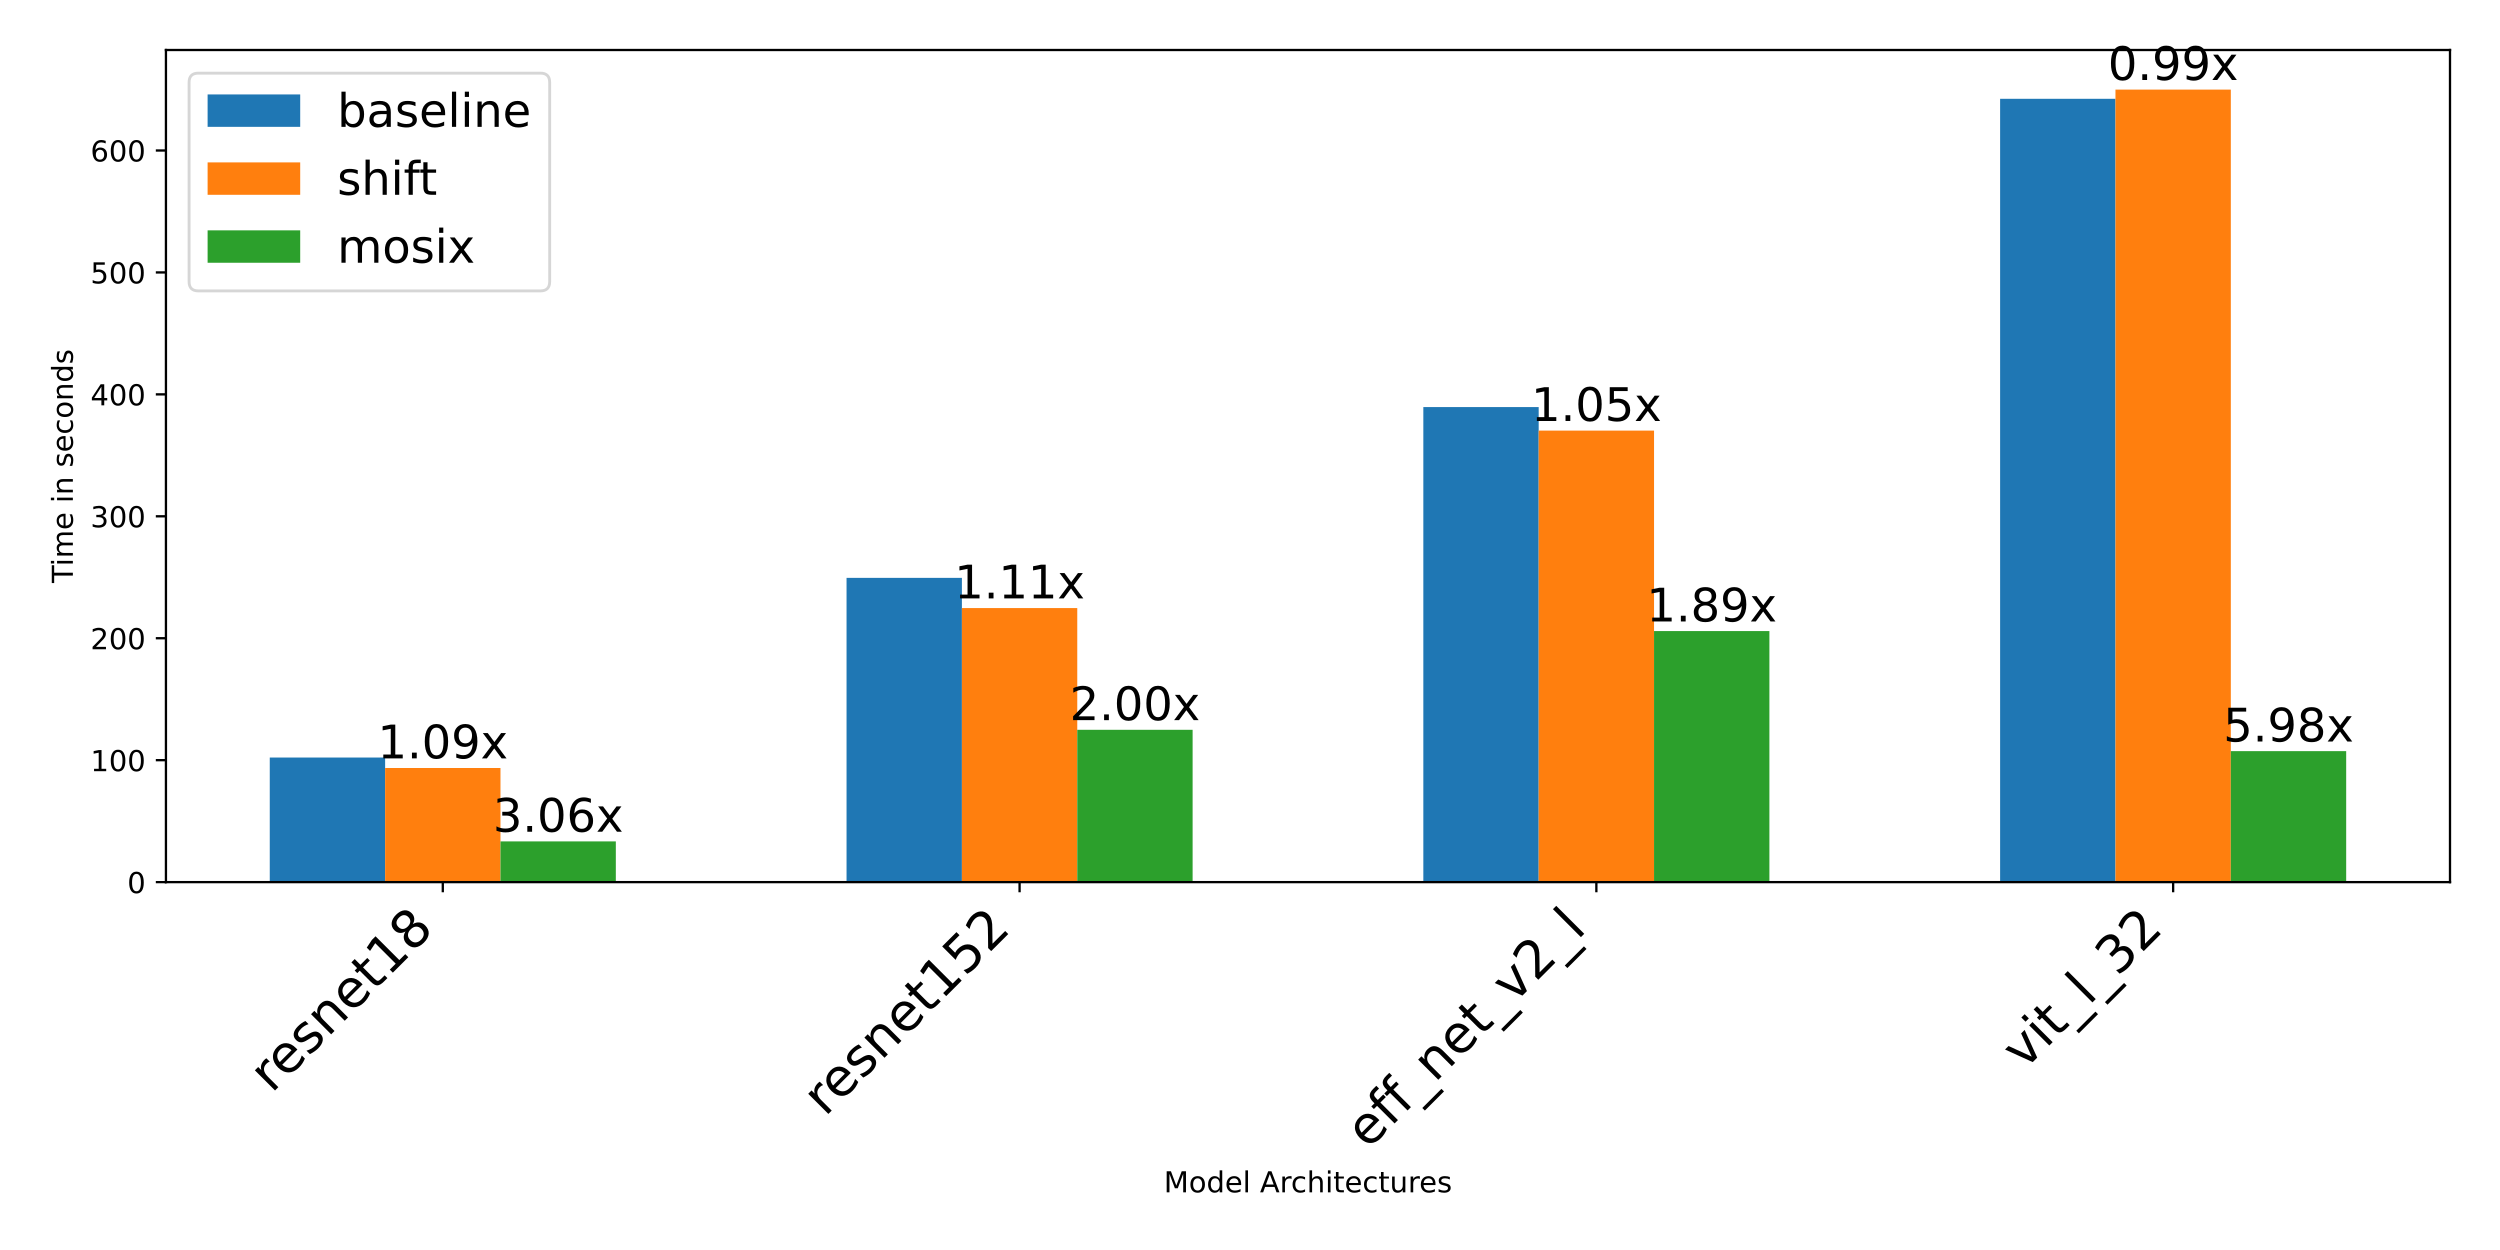
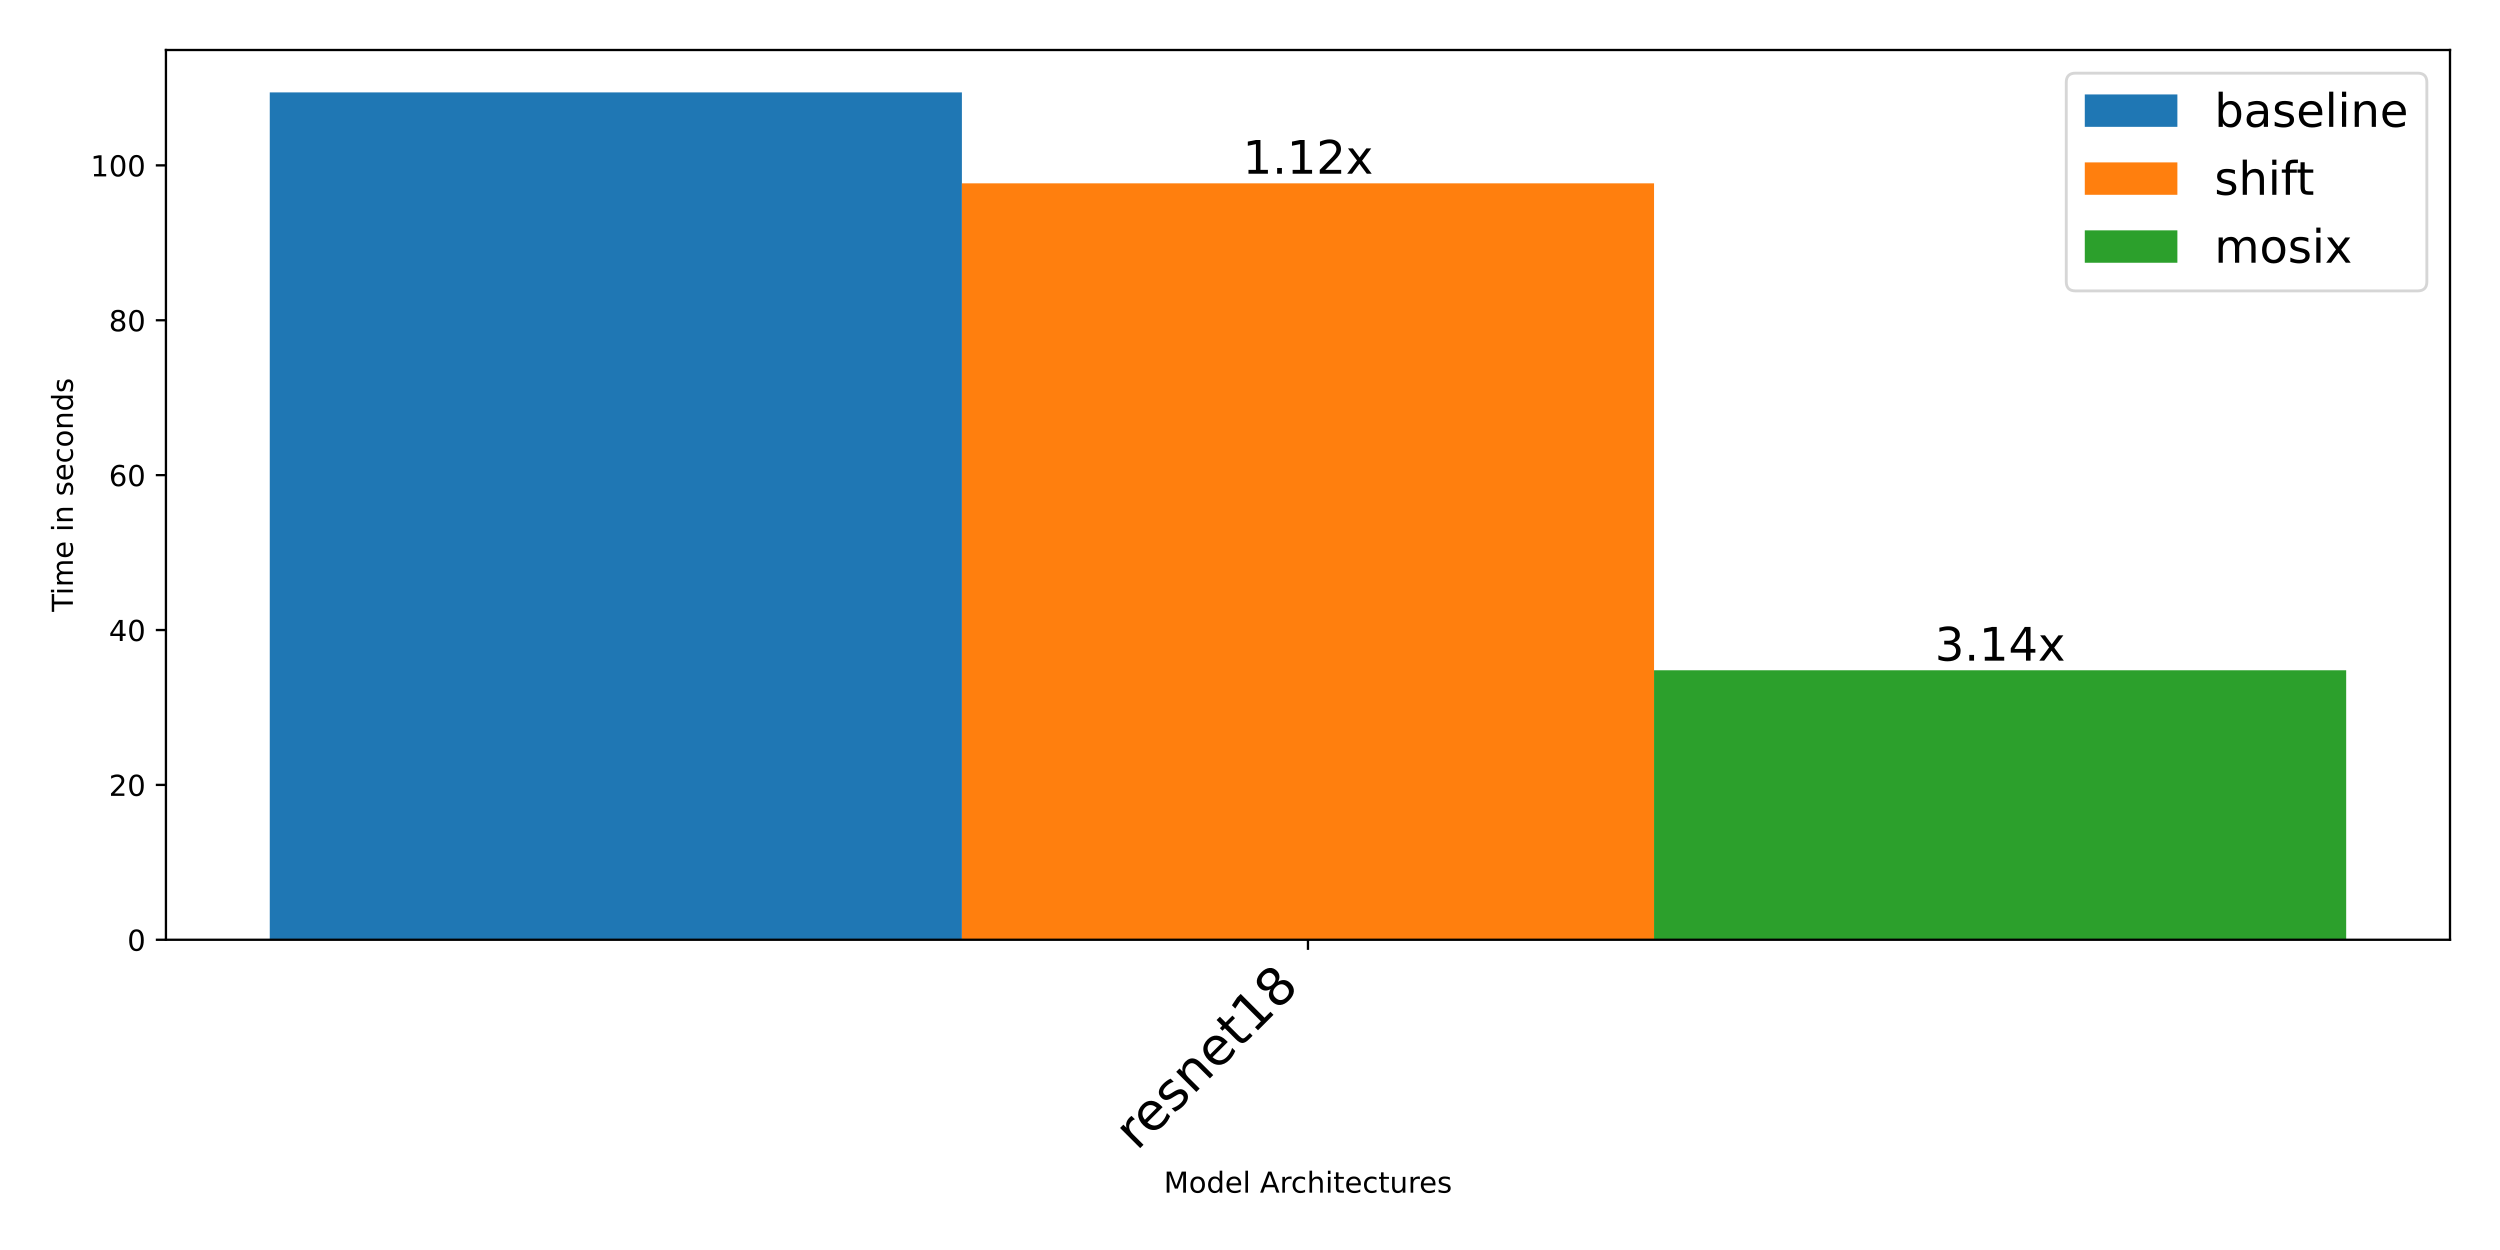
<svg xmlns="http://www.w3.org/2000/svg" xmlns:xlink="http://www.w3.org/1999/xlink" width="864pt" height="432pt" viewBox="0 0 864 432" version="1.1">
  <defs>
    <style type="text/css">*{stroke-linejoin: round; stroke-linecap: butt}</style>
  </defs>
  <g id="figure_1">
    <g id="patch_1">
      <path d="M 0 432  L 864 432  L 864 0  L 0 0  z " style="fill: #ffffff" />
    </g>
    <g id="axes_1">
      <g id="patch_2">
-         <path d="M 57.35 304.863  L 846.72 304.863  L 846.72 17.28  L 57.35 17.28  z " style="fill: #ffffff" />
+         <path d="M 57.35 324.782  L 846.72 324.782  L 846.72 17.28  L 57.35 17.28  z " style="fill: #ffffff" />
      </g>
      <g id="patch_3">
-         <path d="M 93.23 304.863  L 133.098 304.863  L 133.098 261.808  L 93.23 261.808  z " clip-path="url(#pca4a6203dc)" style="fill: #1f77b4" />
+         <path d="M 93.23 324.782  L 332.433 324.782  L 332.433 31.923  L 93.23 31.923  z " clip-path="url(#p73ec5f1328)" style="fill: #1f77b4" />
      </g>
      <g id="patch_4">
-         <path d="M 292.566 304.863  L 332.433 304.863  L 332.433 199.713  L 292.566 199.713  z " clip-path="url(#pca4a6203dc)" style="fill: #1f77b4" />
+         <path d="M 332.433 324.782  L 571.637 324.782  L 571.637 63.37  L 332.433 63.37  z " clip-path="url(#p73ec5f1328)" style="fill: #ff7f0e" />
      </g>
      <g id="patch_5">
-         <path d="M 491.902 304.863  L 531.769 304.863  L 531.769 140.692  L 491.902 140.692  z " clip-path="url(#pca4a6203dc)" style="fill: #1f77b4" />
-       </g>
-       <g id="patch_6">
-         <path d="M 691.238 304.863  L 731.105 304.863  L 731.105 34.156  L 691.238 34.156  z " clip-path="url(#pca4a6203dc)" style="fill: #1f77b4" />
-       </g>
-       <g id="patch_7">
-         <path d="M 133.098 304.863  L 172.965 304.863  L 172.965 265.42  L 133.098 265.42  z " clip-path="url(#pca4a6203dc)" style="fill: #ff7f0e" />
-       </g>
-       <g id="patch_8">
-         <path d="M 332.433 304.863  L 372.301 304.863  L 372.301 210.138  L 332.433 210.138  z " clip-path="url(#pca4a6203dc)" style="fill: #ff7f0e" />
-       </g>
-       <g id="patch_9">
-         <path d="M 531.769 304.863  L 571.637 304.863  L 571.637 148.814  L 531.769 148.814  z " clip-path="url(#pca4a6203dc)" style="fill: #ff7f0e" />
-       </g>
-       <g id="patch_10">
-         <path d="M 731.105 304.863  L 770.972 304.863  L 770.972 30.974  L 731.105 30.974  z " clip-path="url(#pca4a6203dc)" style="fill: #ff7f0e" />
-       </g>
-       <g id="patch_11">
-         <path d="M 172.965 304.863  L 212.832 304.863  L 212.832 290.78  L 172.965 290.78  z " clip-path="url(#pca4a6203dc)" style="fill: #2ca02c" />
-       </g>
-       <g id="patch_12">
-         <path d="M 372.301 304.863  L 412.168 304.863  L 412.168 252.215  L 372.301 252.215  z " clip-path="url(#pca4a6203dc)" style="fill: #2ca02c" />
-       </g>
-       <g id="patch_13">
-         <path d="M 571.637 304.863  L 611.504 304.863  L 611.504 218.106  L 571.637 218.106  z " clip-path="url(#pca4a6203dc)" style="fill: #2ca02c" />
-       </g>
-       <g id="patch_14">
-         <path d="M 770.972 304.863  L 810.84 304.863  L 810.84 259.593  L 770.972 259.593  z " clip-path="url(#pca4a6203dc)" style="fill: #2ca02c" />
+         <path d="M 571.637 324.782  L 810.84 324.782  L 810.84 231.65  L 571.637 231.65  z " clip-path="url(#p73ec5f1328)" style="fill: #2ca02c" />
      </g>
      <g id="matplotlib.axis_1">
        <g id="xtick_1">
          <g id="line2d_1">
            <defs>
-               <path id="ma5a28cb47e" d="M 0 0  L 0 3.5  " style="stroke: #000000; stroke-width: 0.8" />
-             </defs>
-             <g>
-               <use xlink:href="#ma5a28cb47e" x="153.031" y="304.863" style="stroke: #000000; stroke-width: 0.8" />
+               <path id="m41746064bd" d="M 0 0  L 0 3.5  " style="stroke: #000000; stroke-width: 0.8" />
+             </defs>
+             <g>
+               <use xlink:href="#m41746064bd" x="452.035" y="324.782" style="stroke: #000000; stroke-width: 0.8" />
            </g>
          </g>
          <g id="text_1">
-             <g transform="translate(93.89212 378.0261) rotate(-45) scale(0.18 -0.18)">
+             <g transform="translate(392.8959 397.9453) rotate(-45) scale(0.18 -0.18)">
              <defs>
                <path id="DejaVuSans-72" d="M 2631 2963  Q 2534 3019 2420 3045  Q 2306 3072 2169 3072  Q 1681 3072 1420 2755  Q 1159 2438 1159 1844  L 1159 0  L 581 0  L 581 3500  L 1159 3500  L 1159 2956  Q 1341 3275 1631 3429  Q 1922 3584 2338 3584  Q 2397 3584 2469 3576  Q 2541 3569 2628 3553  L 2631 2963  z " transform="scale(0.015625)" />
                <path id="DejaVuSans-65" d="M 3597 1894  L 3597 1613  L 953 1613  Q 991 1019 1311 708  Q 1631 397 2203 397  Q 2534 397 2845 478  Q 3156 559 3463 722  L 3463 178  Q 3153 47 2828 -22  Q 2503 -91 2169 -91  Q 1331 -91 842 396  Q 353 884 353 1716  Q 353 2575 817 3079  Q 1281 3584 2069 3584  Q 2775 3584 3186 3129  Q 3597 2675 3597 1894  z M 3022 2063  Q 3016 2534 2758 2815  Q 2500 3097 2075 3097  Q 1594 3097 1305 2825  Q 1016 2553 972 2059  L 3022 2063  z " transform="scale(0.015625)" />
                <path id="DejaVuSans-73" d="M 2834 3397  L 2834 2853  Q 2591 2978 2328 3040  Q 2066 3103 1784 3103  Q 1356 3103 1142 2972  Q 928 2841 928 2578  Q 928 2378 1081 2264  Q 1234 2150 1697 2047  L 1894 2003  Q 2506 1872 2764 1633  Q 3022 1394 3022 966  Q 3022 478 2636 193  Q 2250 -91 1575 -91  Q 1294 -91 989 -36  Q 684 19 347 128  L 347 722  Q 666 556 975 473  Q 1284 391 1588 391  Q 1994 391 2212 530  Q 2431 669 2431 922  Q 2431 1156 2273 1281  Q 2116 1406 1581 1522  L 1381 1569  Q 847 1681 609 1914  Q 372 2147 372 2553  Q 372 3047 722 3315  Q 1072 3584 1716 3584  Q 2034 3584 2315 3537  Q 2597 3491 2834 3397  z " transform="scale(0.015625)" />
                <path id="DejaVuSans-6e" d="M 3513 2113  L 3513 0  L 2938 0  L 2938 2094  Q 2938 2591 2744 2837  Q 2550 3084 2163 3084  Q 1697 3084 1428 2787  Q 1159 2491 1159 1978  L 1159 0  L 581 0  L 581 3500  L 1159 3500  L 1159 2956  Q 1366 3272 1645 3428  Q 1925 3584 2291 3584  Q 2894 3584 3203 3211  Q 3513 2838 3513 2113  z " transform="scale(0.015625)" />
                <path id="DejaVuSans-74" d="M 1172 4494  L 1172 3500  L 2356 3500  L 2356 3053  L 1172 3053  L 1172 1153  Q 1172 725 1289 603  Q 1406 481 1766 481  L 2356 481  L 2356 0  L 1766 0  Q 1100 0 847 248  Q 594 497 594 1153  L 594 3053  L 172 3053  L 172 3500  L 594 3500  L 594 4494  L 1172 4494  z " transform="scale(0.015625)" />
                <path id="DejaVuSans-31" d="M 794 531  L 1825 531  L 1825 4091  L 703 3866  L 703 4441  L 1819 4666  L 2450 4666  L 2450 531  L 3481 531  L 3481 0  L 794 0  L 794 531  z " transform="scale(0.015625)" />
                <path id="DejaVuSans-38" d="M 2034 2216  Q 1584 2216 1326 1975  Q 1069 1734 1069 1313  Q 1069 891 1326 650  Q 1584 409 2034 409  Q 2484 409 2743 651  Q 3003 894 3003 1313  Q 3003 1734 2745 1975  Q 2488 2216 2034 2216  z M 1403 2484  Q 997 2584 770 2862  Q 544 3141 544 3541  Q 544 4100 942 4425  Q 1341 4750 2034 4750  Q 2731 4750 3128 4425  Q 3525 4100 3525 3541  Q 3525 3141 3298 2862  Q 3072 2584 2669 2484  Q 3125 2378 3379 2068  Q 3634 1759 3634 1313  Q 3634 634 3220 271  Q 2806 -91 2034 -91  Q 1263 -91 848 271  Q 434 634 434 1313  Q 434 1759 690 2068  Q 947 2378 1403 2484  z M 1172 3481  Q 1172 3119 1398 2916  Q 1625 2713 2034 2713  Q 2441 2713 2670 2916  Q 2900 3119 2900 3481  Q 2900 3844 2670 4047  Q 2441 4250 2034 4250  Q 1625 4250 1398 4047  Q 1172 3844 1172 3481  z " transform="scale(0.015625)" />
              </defs>
              <use xlink:href="#DejaVuSans-72" />
              <use xlink:href="#DejaVuSans-65" x="38.863" />
              <use xlink:href="#DejaVuSans-73" x="100.387" />
              <use xlink:href="#DejaVuSans-6e" x="152.486" />
              <use xlink:href="#DejaVuSans-65" x="215.865" />
              <use xlink:href="#DejaVuSans-74" x="277.389" />
              <use xlink:href="#DejaVuSans-31" x="316.598" />
              <use xlink:href="#DejaVuSans-38" x="380.221" />
            </g>
          </g>
        </g>
-         <g id="xtick_2">
-           <g id="line2d_2">
-             <g>
-               <use xlink:href="#ma5a28cb47e" x="352.367" y="304.863" style="stroke: #000000; stroke-width: 0.8" />
-             </g>
-           </g>
-           <g id="text_2">
-             <g transform="translate(285.1298 386.1242) rotate(-45) scale(0.18 -0.18)">
-               <defs>
-                 <path id="DejaVuSans-35" d="M 691 4666  L 3169 4666  L 3169 4134  L 1269 4134  L 1269 2991  Q 1406 3038 1543 3061  Q 1681 3084 1819 3084  Q 2600 3084 3056 2656  Q 3513 2228 3513 1497  Q 3513 744 3044 326  Q 2575 -91 1722 -91  Q 1428 -91 1123 -41  Q 819 9 494 109  L 494 744  Q 775 591 1075 516  Q 1375 441 1709 441  Q 2250 441 2565 725  Q 2881 1009 2881 1497  Q 2881 1984 2565 2268  Q 2250 2553 1709 2553  Q 1456 2553 1204 2497  Q 953 2441 691 2322  L 691 4666  z " transform="scale(0.015625)" />
-                 <path id="DejaVuSans-32" d="M 1228 531  L 3431 531  L 3431 0  L 469 0  L 469 531  Q 828 903 1448 1529  Q 2069 2156 2228 2338  Q 2531 2678 2651 2914  Q 2772 3150 2772 3378  Q 2772 3750 2511 3984  Q 2250 4219 1831 4219  Q 1534 4219 1204 4116  Q 875 4013 500 3803  L 500 4441  Q 881 4594 1212 4672  Q 1544 4750 1819 4750  Q 2544 4750 2975 4387  Q 3406 4025 3406 3419  Q 3406 3131 3298 2873  Q 3191 2616 2906 2266  Q 2828 2175 2409 1742  Q 1991 1309 1228 531  z " transform="scale(0.015625)" />
-               </defs>
-               <use xlink:href="#DejaVuSans-72" />
-               <use xlink:href="#DejaVuSans-65" x="38.863" />
-               <use xlink:href="#DejaVuSans-73" x="100.387" />
-               <use xlink:href="#DejaVuSans-6e" x="152.486" />
-               <use xlink:href="#DejaVuSans-65" x="215.865" />
-               <use xlink:href="#DejaVuSans-74" x="277.389" />
-               <use xlink:href="#DejaVuSans-31" x="316.598" />
-               <use xlink:href="#DejaVuSans-35" x="380.221" />
-               <use xlink:href="#DejaVuSans-32" x="443.844" />
-             </g>
-           </g>
-         </g>
-         <g id="xtick_3">
-           <g id="line2d_3">
-             <g>
-               <use xlink:href="#ma5a28cb47e" x="551.703" y="304.863" style="stroke: #000000; stroke-width: 0.8" />
-             </g>
-           </g>
-           <g id="text_3">
-             <g transform="translate(472.762 397.4739) rotate(-45) scale(0.18 -0.18)">
-               <defs>
-                 <path id="DejaVuSans-66" d="M 2375 4863  L 2375 4384  L 1825 4384  Q 1516 4384 1395 4259  Q 1275 4134 1275 3809  L 1275 3500  L 2222 3500  L 2222 3053  L 1275 3053  L 1275 0  L 697 0  L 697 3053  L 147 3053  L 147 3500  L 697 3500  L 697 3744  Q 697 4328 969 4595  Q 1241 4863 1831 4863  L 2375 4863  z " transform="scale(0.015625)" />
-                 <path id="DejaVuSans-5f" d="M 3263 -1063  L 3263 -1509  L -63 -1509  L -63 -1063  L 3263 -1063  z " transform="scale(0.015625)" />
-                 <path id="DejaVuSans-76" d="M 191 3500  L 800 3500  L 1894 563  L 2988 3500  L 3597 3500  L 2284 0  L 1503 0  L 191 3500  z " transform="scale(0.015625)" />
-                 <path id="DejaVuSans-6c" d="M 603 4863  L 1178 4863  L 1178 0  L 603 0  L 603 4863  z " transform="scale(0.015625)" />
-               </defs>
-               <use xlink:href="#DejaVuSans-65" />
-               <use xlink:href="#DejaVuSans-66" x="61.523" />
-               <use xlink:href="#DejaVuSans-66" x="96.729" />
-               <use xlink:href="#DejaVuSans-5f" x="131.934" />
-               <use xlink:href="#DejaVuSans-6e" x="181.934" />
-               <use xlink:href="#DejaVuSans-65" x="245.312" />
-               <use xlink:href="#DejaVuSans-74" x="306.836" />
-               <use xlink:href="#DejaVuSans-5f" x="346.045" />
-               <use xlink:href="#DejaVuSans-76" x="396.045" />
-               <use xlink:href="#DejaVuSans-32" x="455.225" />
-               <use xlink:href="#DejaVuSans-5f" x="518.848" />
-               <use xlink:href="#DejaVuSans-6c" x="568.848" />
-             </g>
-           </g>
-         </g>
-         <g id="xtick_4">
-           <g id="line2d_4">
-             <g>
-               <use xlink:href="#ma5a28cb47e" x="751.039" y="304.863" style="stroke: #000000; stroke-width: 0.8" />
-             </g>
-           </g>
-           <g id="text_4">
-             <g transform="translate(699.5185 370.0532) rotate(-45) scale(0.18 -0.18)">
-               <defs>
-                 <path id="DejaVuSans-69" d="M 603 3500  L 1178 3500  L 1178 0  L 603 0  L 603 3500  z M 603 4863  L 1178 4863  L 1178 4134  L 603 4134  L 603 4863  z " transform="scale(0.015625)" />
-                 <path id="DejaVuSans-33" d="M 2597 2516  Q 3050 2419 3304 2112  Q 3559 1806 3559 1356  Q 3559 666 3084 287  Q 2609 -91 1734 -91  Q 1441 -91 1130 -33  Q 819 25 488 141  L 488 750  Q 750 597 1062 519  Q 1375 441 1716 441  Q 2309 441 2620 675  Q 2931 909 2931 1356  Q 2931 1769 2642 2001  Q 2353 2234 1838 2234  L 1294 2234  L 1294 2753  L 1863 2753  Q 2328 2753 2575 2939  Q 2822 3125 2822 3475  Q 2822 3834 2567 4026  Q 2313 4219 1838 4219  Q 1578 4219 1281 4162  Q 984 4106 628 3988  L 628 4550  Q 988 4650 1302 4700  Q 1616 4750 1894 4750  Q 2613 4750 3031 4423  Q 3450 4097 3450 3541  Q 3450 3153 3228 2886  Q 3006 2619 2597 2516  z " transform="scale(0.015625)" />
-               </defs>
-               <use xlink:href="#DejaVuSans-76" />
-               <use xlink:href="#DejaVuSans-69" x="59.18" />
-               <use xlink:href="#DejaVuSans-74" x="86.963" />
-               <use xlink:href="#DejaVuSans-5f" x="126.172" />
-               <use xlink:href="#DejaVuSans-6c" x="176.172" />
-               <use xlink:href="#DejaVuSans-5f" x="203.955" />
-               <use xlink:href="#DejaVuSans-33" x="253.955" />
-               <use xlink:href="#DejaVuSans-32" x="317.578" />
-             </g>
-           </g>
-         </g>
-         <g id="text_5">
-           <g transform="translate(402.2233 412.0734) scale(0.1 -0.1)">
+         <g id="text_2">
+           <g transform="translate(402.2233 412.1907) scale(0.1 -0.1)">
            <defs>
              <path id="DejaVuSans-4d" d="M 628 4666  L 1569 4666  L 2759 1491  L 3956 4666  L 4897 4666  L 4897 0  L 4281 0  L 4281 4097  L 3078 897  L 2444 897  L 1241 4097  L 1241 0  L 628 0  L 628 4666  z " transform="scale(0.015625)" />
              <path id="DejaVuSans-6f" d="M 1959 3097  Q 1497 3097 1228 2736  Q 959 2375 959 1747  Q 959 1119 1226 758  Q 1494 397 1959 397  Q 2419 397 2687 759  Q 2956 1122 2956 1747  Q 2956 2369 2687 2733  Q 2419 3097 1959 3097  z M 1959 3584  Q 2709 3584 3137 3096  Q 3566 2609 3566 1747  Q 3566 888 3137 398  Q 2709 -91 1959 -91  Q 1206 -91 779 398  Q 353 888 353 1747  Q 353 2609 779 3096  Q 1206 3584 1959 3584  z " transform="scale(0.015625)" />
              <path id="DejaVuSans-64" d="M 2906 2969  L 2906 4863  L 3481 4863  L 3481 0  L 2906 0  L 2906 525  Q 2725 213 2448 61  Q 2172 -91 1784 -91  Q 1150 -91 751 415  Q 353 922 353 1747  Q 353 2572 751 3078  Q 1150 3584 1784 3584  Q 2172 3584 2448 3432  Q 2725 3281 2906 2969  z M 947 1747  Q 947 1113 1208 752  Q 1469 391 1925 391  Q 2381 391 2643 752  Q 2906 1113 2906 1747  Q 2906 2381 2643 2742  Q 2381 3103 1925 3103  Q 1469 3103 1208 2742  Q 947 2381 947 1747  z " transform="scale(0.015625)" />
+               <path id="DejaVuSans-6c" d="M 603 4863  L 1178 4863  L 1178 0  L 603 0  L 603 4863  z " transform="scale(0.015625)" />
              <path id="DejaVuSans-20" transform="scale(0.015625)" />
              <path id="DejaVuSans-41" d="M 2188 4044  L 1331 1722  L 3047 1722  L 2188 4044  z M 1831 4666  L 2547 4666  L 4325 0  L 3669 0  L 3244 1197  L 1141 1197  L 716 0  L 50 0  L 1831 4666  z " transform="scale(0.015625)" />
              <path id="DejaVuSans-63" d="M 3122 3366  L 3122 2828  Q 2878 2963 2633 3030  Q 2388 3097 2138 3097  Q 1578 3097 1268 2742  Q 959 2388 959 1747  Q 959 1106 1268 751  Q 1578 397 2138 397  Q 2388 397 2633 464  Q 2878 531 3122 666  L 3122 134  Q 2881 22 2623 -34  Q 2366 -91 2075 -91  Q 1284 -91 818 406  Q 353 903 353 1747  Q 353 2603 823 3093  Q 1294 3584 2113 3584  Q 2378 3584 2631 3529  Q 2884 3475 3122 3366  z " transform="scale(0.015625)" />
              <path id="DejaVuSans-68" d="M 3513 2113  L 3513 0  L 2938 0  L 2938 2094  Q 2938 2591 2744 2837  Q 2550 3084 2163 3084  Q 1697 3084 1428 2787  Q 1159 2491 1159 1978  L 1159 0  L 581 0  L 581 4863  L 1159 4863  L 1159 2956  Q 1366 3272 1645 3428  Q 1925 3584 2291 3584  Q 2894 3584 3203 3211  Q 3513 2838 3513 2113  z " transform="scale(0.015625)" />
+               <path id="DejaVuSans-69" d="M 603 3500  L 1178 3500  L 1178 0  L 603 0  L 603 3500  z M 603 4863  L 1178 4863  L 1178 4134  L 603 4134  L 603 4863  z " transform="scale(0.015625)" />
              <path id="DejaVuSans-75" d="M 544 1381  L 544 3500  L 1119 3500  L 1119 1403  Q 1119 906 1312 657  Q 1506 409 1894 409  Q 2359 409 2629 706  Q 2900 1003 2900 1516  L 2900 3500  L 3475 3500  L 3475 0  L 2900 0  L 2900 538  Q 2691 219 2414 64  Q 2138 -91 1772 -91  Q 1169 -91 856 284  Q 544 659 544 1381  z M 1991 3584  L 1991 3584  z " transform="scale(0.015625)" />
            </defs>
            <use xlink:href="#DejaVuSans-4d" />
            <use xlink:href="#DejaVuSans-6f" x="86.279" />
            <use xlink:href="#DejaVuSans-64" x="147.461" />
            <use xlink:href="#DejaVuSans-65" x="210.938" />
            <use xlink:href="#DejaVuSans-6c" x="272.461" />
            <use xlink:href="#DejaVuSans-20" x="300.244" />
            <use xlink:href="#DejaVuSans-41" x="332.031" />
            <use xlink:href="#DejaVuSans-72" x="400.439" />
            <use xlink:href="#DejaVuSans-63" x="439.303" />
            <use xlink:href="#DejaVuSans-68" x="494.283" />
            <use xlink:href="#DejaVuSans-69" x="557.662" />
            <use xlink:href="#DejaVuSans-74" x="585.445" />
            <use xlink:href="#DejaVuSans-65" x="624.654" />
            <use xlink:href="#DejaVuSans-63" x="686.178" />
            <use xlink:href="#DejaVuSans-74" x="741.158" />
            <use xlink:href="#DejaVuSans-75" x="780.367" />
            <use xlink:href="#DejaVuSans-72" x="843.746" />
            <use xlink:href="#DejaVuSans-65" x="882.609" />
            <use xlink:href="#DejaVuSans-73" x="944.133" />
          </g>
        </g>
      </g>
      <g id="matplotlib.axis_2">
        <g id="ytick_1">
+           <g id="line2d_2">
+             <defs>
+               <path id="m0546c12ee8" d="M 0 0  L -3.5 0  " style="stroke: #000000; stroke-width: 0.8" />
+             </defs>
+             <g>
+               <use xlink:href="#m0546c12ee8" x="57.35" y="324.782" style="stroke: #000000; stroke-width: 0.8" />
+             </g>
+           </g>
+           <g id="text_3">
+             <g transform="translate(43.9875 328.5812) scale(0.1 -0.1)">
+               <defs>
+                 <path id="DejaVuSans-30" d="M 2034 4250  Q 1547 4250 1301 3770  Q 1056 3291 1056 2328  Q 1056 1369 1301 889  Q 1547 409 2034 409  Q 2525 409 2770 889  Q 3016 1369 3016 2328  Q 3016 3291 2770 3770  Q 2525 4250 2034 4250  z M 2034 4750  Q 2819 4750 3233 4129  Q 3647 3509 3647 2328  Q 3647 1150 3233 529  Q 2819 -91 2034 -91  Q 1250 -91 836 529  Q 422 1150 422 2328  Q 422 3509 836 4129  Q 1250 4750 2034 4750  z " transform="scale(0.015625)" />
+               </defs>
+               <use xlink:href="#DejaVuSans-30" />
+             </g>
+           </g>
+         </g>
+         <g id="ytick_2">
+           <g id="line2d_3">
+             <g>
+               <use xlink:href="#m0546c12ee8" x="57.35" y="271.257" style="stroke: #000000; stroke-width: 0.8" />
+             </g>
+           </g>
+           <g id="text_4">
+             <g transform="translate(37.625 275.0562) scale(0.1 -0.1)">
+               <defs>
+                 <path id="DejaVuSans-32" d="M 1228 531  L 3431 531  L 3431 0  L 469 0  L 469 531  Q 828 903 1448 1529  Q 2069 2156 2228 2338  Q 2531 2678 2651 2914  Q 2772 3150 2772 3378  Q 2772 3750 2511 3984  Q 2250 4219 1831 4219  Q 1534 4219 1204 4116  Q 875 4013 500 3803  L 500 4441  Q 881 4594 1212 4672  Q 1544 4750 1819 4750  Q 2544 4750 2975 4387  Q 3406 4025 3406 3419  Q 3406 3131 3298 2873  Q 3191 2616 2906 2266  Q 2828 2175 2409 1742  Q 1991 1309 1228 531  z " transform="scale(0.015625)" />
+               </defs>
+               <use xlink:href="#DejaVuSans-32" />
+               <use xlink:href="#DejaVuSans-30" x="63.623" />
+             </g>
+           </g>
+         </g>
+         <g id="ytick_3">
+           <g id="line2d_4">
+             <g>
+               <use xlink:href="#m0546c12ee8" x="57.35" y="217.732" style="stroke: #000000; stroke-width: 0.8" />
+             </g>
+           </g>
+           <g id="text_5">
+             <g transform="translate(37.625 221.5312) scale(0.1 -0.1)">
+               <defs>
+                 <path id="DejaVuSans-34" d="M 2419 4116  L 825 1625  L 2419 1625  L 2419 4116  z M 2253 4666  L 3047 4666  L 3047 1625  L 3713 1625  L 3713 1100  L 3047 1100  L 3047 0  L 2419 0  L 2419 1100  L 313 1100  L 313 1709  L 2253 4666  z " transform="scale(0.015625)" />
+               </defs>
+               <use xlink:href="#DejaVuSans-34" />
+               <use xlink:href="#DejaVuSans-30" x="63.623" />
+             </g>
+           </g>
+         </g>
+         <g id="ytick_4">
          <g id="line2d_5">
-             <defs>
-               <path id="mbbe4f7f788" d="M 0 0  L -3.5 0  " style="stroke: #000000; stroke-width: 0.8" />
-             </defs>
-             <g>
-               <use xlink:href="#mbbe4f7f788" x="57.35" y="304.863" style="stroke: #000000; stroke-width: 0.8" />
+             <g>
+               <use xlink:href="#m0546c12ee8" x="57.35" y="164.207" style="stroke: #000000; stroke-width: 0.8" />
            </g>
          </g>
          <g id="text_6">
-             <g transform="translate(43.9875 308.662) scale(0.1 -0.1)">
-               <defs>
-                 <path id="DejaVuSans-30" d="M 2034 4250  Q 1547 4250 1301 3770  Q 1056 3291 1056 2328  Q 1056 1369 1301 889  Q 1547 409 2034 409  Q 2525 409 2770 889  Q 3016 1369 3016 2328  Q 3016 3291 2770 3770  Q 2525 4250 2034 4250  z M 2034 4750  Q 2819 4750 3233 4129  Q 3647 3509 3647 2328  Q 3647 1150 3233 529  Q 2819 -91 2034 -91  Q 1250 -91 836 529  Q 422 1150 422 2328  Q 422 3509 836 4129  Q 1250 4750 2034 4750  z " transform="scale(0.015625)" />
-               </defs>
-               <use xlink:href="#DejaVuSans-30" />
-             </g>
-           </g>
-         </g>
-         <g id="ytick_2">
+             <g transform="translate(37.625 168.0061) scale(0.1 -0.1)">
+               <defs>
+                 <path id="DejaVuSans-36" d="M 2113 2584  Q 1688 2584 1439 2293  Q 1191 2003 1191 1497  Q 1191 994 1439 701  Q 1688 409 2113 409  Q 2538 409 2786 701  Q 3034 994 3034 1497  Q 3034 2003 2786 2293  Q 2538 2584 2113 2584  z M 3366 4563  L 3366 3988  Q 3128 4100 2886 4159  Q 2644 4219 2406 4219  Q 1781 4219 1451 3797  Q 1122 3375 1075 2522  Q 1259 2794 1537 2939  Q 1816 3084 2150 3084  Q 2853 3084 3261 2657  Q 3669 2231 3669 1497  Q 3669 778 3244 343  Q 2819 -91 2113 -91  Q 1303 -91 875 529  Q 447 1150 447 2328  Q 447 3434 972 4092  Q 1497 4750 2381 4750  Q 2619 4750 2861 4703  Q 3103 4656 3366 4563  z " transform="scale(0.015625)" />
+               </defs>
+               <use xlink:href="#DejaVuSans-36" />
+               <use xlink:href="#DejaVuSans-30" x="63.623" />
+             </g>
+           </g>
+         </g>
+         <g id="ytick_5">
          <g id="line2d_6">
            <g>
-               <use xlink:href="#mbbe4f7f788" x="57.35" y="262.72" style="stroke: #000000; stroke-width: 0.8" />
+               <use xlink:href="#m0546c12ee8" x="57.35" y="110.682" style="stroke: #000000; stroke-width: 0.8" />
            </g>
          </g>
          <g id="text_7">
-             <g transform="translate(31.2625 266.5193) scale(0.1 -0.1)">
+             <g transform="translate(37.625 114.4811) scale(0.1 -0.1)">
+               <use xlink:href="#DejaVuSans-38" />
+               <use xlink:href="#DejaVuSans-30" x="63.623" />
+             </g>
+           </g>
+         </g>
+         <g id="ytick_6">
+           <g id="line2d_7">
+             <g>
+               <use xlink:href="#m0546c12ee8" x="57.35" y="57.157" style="stroke: #000000; stroke-width: 0.8" />
+             </g>
+           </g>
+           <g id="text_8">
+             <g transform="translate(31.2625 60.95614) scale(0.1 -0.1)">
              <use xlink:href="#DejaVuSans-31" />
              <use xlink:href="#DejaVuSans-30" x="63.623" />
              <use xlink:href="#DejaVuSans-30" x="127.246" />
            </g>
          </g>
        </g>
-         <g id="ytick_3">
-           <g id="line2d_7">
-             <g>
-               <use xlink:href="#mbbe4f7f788" x="57.35" y="220.577" style="stroke: #000000; stroke-width: 0.8" />
-             </g>
-           </g>
-           <g id="text_8">
-             <g transform="translate(31.2625 224.3766) scale(0.1 -0.1)">
-               <use xlink:href="#DejaVuSans-32" />
-               <use xlink:href="#DejaVuSans-30" x="63.623" />
-               <use xlink:href="#DejaVuSans-30" x="127.246" />
-             </g>
-           </g>
-         </g>
-         <g id="ytick_4">
-           <g id="line2d_8">
-             <g>
-               <use xlink:href="#mbbe4f7f788" x="57.35" y="178.435" style="stroke: #000000; stroke-width: 0.8" />
-             </g>
-           </g>
-           <g id="text_9">
-             <g transform="translate(31.2625 182.234) scale(0.1 -0.1)">
-               <use xlink:href="#DejaVuSans-33" />
-               <use xlink:href="#DejaVuSans-30" x="63.623" />
-               <use xlink:href="#DejaVuSans-30" x="127.246" />
-             </g>
-           </g>
-         </g>
-         <g id="ytick_5">
-           <g id="line2d_9">
-             <g>
-               <use xlink:href="#mbbe4f7f788" x="57.35" y="136.292" style="stroke: #000000; stroke-width: 0.8" />
-             </g>
-           </g>
-           <g id="text_10">
-             <g transform="translate(31.2625 140.0913) scale(0.1 -0.1)">
-               <defs>
-                 <path id="DejaVuSans-34" d="M 2419 4116  L 825 1625  L 2419 1625  L 2419 4116  z M 2253 4666  L 3047 4666  L 3047 1625  L 3713 1625  L 3713 1100  L 3047 1100  L 3047 0  L 2419 0  L 2419 1100  L 313 1100  L 313 1709  L 2253 4666  z " transform="scale(0.015625)" />
-               </defs>
-               <use xlink:href="#DejaVuSans-34" />
-               <use xlink:href="#DejaVuSans-30" x="63.623" />
-               <use xlink:href="#DejaVuSans-30" x="127.246" />
-             </g>
-           </g>
-         </g>
-         <g id="ytick_6">
-           <g id="line2d_10">
-             <g>
-               <use xlink:href="#mbbe4f7f788" x="57.35" y="94.149" style="stroke: #000000; stroke-width: 0.8" />
-             </g>
-           </g>
-           <g id="text_11">
-             <g transform="translate(31.2625 97.94863) scale(0.1 -0.1)">
-               <use xlink:href="#DejaVuSans-35" />
-               <use xlink:href="#DejaVuSans-30" x="63.623" />
-               <use xlink:href="#DejaVuSans-30" x="127.246" />
-             </g>
-           </g>
-         </g>
-         <g id="ytick_7">
-           <g id="line2d_11">
-             <g>
-               <use xlink:href="#mbbe4f7f788" x="57.35" y="52.007" style="stroke: #000000; stroke-width: 0.8" />
-             </g>
-           </g>
-           <g id="text_12">
-             <g transform="translate(31.2625 55.80597) scale(0.1 -0.1)">
-               <defs>
-                 <path id="DejaVuSans-36" d="M 2113 2584  Q 1688 2584 1439 2293  Q 1191 2003 1191 1497  Q 1191 994 1439 701  Q 1688 409 2113 409  Q 2538 409 2786 701  Q 3034 994 3034 1497  Q 3034 2003 2786 2293  Q 2538 2584 2113 2584  z M 3366 4563  L 3366 3988  Q 3128 4100 2886 4159  Q 2644 4219 2406 4219  Q 1781 4219 1451 3797  Q 1122 3375 1075 2522  Q 1259 2794 1537 2939  Q 1816 3084 2150 3084  Q 2853 3084 3261 2657  Q 3669 2231 3669 1497  Q 3669 778 3244 343  Q 2819 -91 2113 -91  Q 1303 -91 875 529  Q 447 1150 447 2328  Q 447 3434 972 4092  Q 1497 4750 2381 4750  Q 2619 4750 2861 4703  Q 3103 4656 3366 4563  z " transform="scale(0.015625)" />
-               </defs>
-               <use xlink:href="#DejaVuSans-36" />
-               <use xlink:href="#DejaVuSans-30" x="63.623" />
-               <use xlink:href="#DejaVuSans-30" x="127.246" />
-             </g>
-           </g>
-         </g>
-         <g id="text_13">
-           <g transform="translate(25.18281 201.4784) rotate(-90) scale(0.1 -0.1)">
+         <g id="text_9">
+           <g transform="translate(25.18281 211.438) rotate(-90) scale(0.1 -0.1)">
            <defs>
              <path id="DejaVuSans-54" d="M -19 4666  L 3928 4666  L 3928 4134  L 2272 4134  L 2272 0  L 1638 0  L 1638 4134  L -19 4134  L -19 4666  z " transform="scale(0.015625)" />
              <path id="DejaVuSans-6d" d="M 3328 2828  Q 3544 3216 3844 3400  Q 4144 3584 4550 3584  Q 5097 3584 5394 3201  Q 5691 2819 5691 2113  L 5691 0  L 5113 0  L 5113 2094  Q 5113 2597 4934 2840  Q 4756 3084 4391 3084  Q 3944 3084 3684 2787  Q 3425 2491 3425 1978  L 3425 0  L 2847 0  L 2847 2094  Q 2847 2600 2669 2842  Q 2491 3084 2119 3084  Q 1678 3084 1418 2786  Q 1159 2488 1159 1978  L 1159 0  L 581 0  L 581 3500  L 1159 3500  L 1159 2956  Q 1356 3278 1631 3431  Q 1906 3584 2284 3584  Q 2666 3584 2933 3390  Q 3200 3197 3328 2828  z " transform="scale(0.015625)" />
            </defs>
            <use xlink:href="#DejaVuSans-54" />
            <use xlink:href="#DejaVuSans-69" x="57.959" />
            <use xlink:href="#DejaVuSans-6d" x="85.742" />
            <use xlink:href="#DejaVuSans-65" x="183.154" />
            <use xlink:href="#DejaVuSans-20" x="244.678" />
            <use xlink:href="#DejaVuSans-69" x="276.465" />
            <use xlink:href="#DejaVuSans-6e" x="304.248" />
            <use xlink:href="#DejaVuSans-20" x="367.627" />
            <use xlink:href="#DejaVuSans-73" x="399.414" />
            <use xlink:href="#DejaVuSans-65" x="451.514" />
            <use xlink:href="#DejaVuSans-63" x="513.037" />
            <use xlink:href="#DejaVuSans-6f" x="568.018" />
            <use xlink:href="#DejaVuSans-6e" x="629.199" />
            <use xlink:href="#DejaVuSans-64" x="692.578" />
            <use xlink:href="#DejaVuSans-73" x="756.055" />
          </g>
        </g>
      </g>
-       <g id="patch_15">
-         <path d="M 57.35 304.863  L 57.35 17.28  " style="fill: none; stroke: #000000; stroke-width: 0.8; stroke-linejoin: miter; stroke-linecap: square" />
-       </g>
-       <g id="patch_16">
-         <path d="M 846.72 304.863  L 846.72 17.28  " style="fill: none; stroke: #000000; stroke-width: 0.8; stroke-linejoin: miter; stroke-linecap: square" />
-       </g>
-       <g id="patch_17">
-         <path d="M 57.35 304.863  L 846.72 304.863  " style="fill: none; stroke: #000000; stroke-width: 0.8; stroke-linejoin: miter; stroke-linecap: square" />
-       </g>
-       <g id="patch_18">
+       <g id="patch_6">
+         <path d="M 57.35 324.782  L 57.35 17.28  " style="fill: none; stroke: #000000; stroke-width: 0.8; stroke-linejoin: miter; stroke-linecap: square" />
+       </g>
+       <g id="patch_7">
+         <path d="M 846.72 324.782  L 846.72 17.28  " style="fill: none; stroke: #000000; stroke-width: 0.8; stroke-linejoin: miter; stroke-linecap: square" />
+       </g>
+       <g id="patch_8">
+         <path d="M 57.35 324.782  L 846.72 324.782  " style="fill: none; stroke: #000000; stroke-width: 0.8; stroke-linejoin: miter; stroke-linecap: square" />
+       </g>
+       <g id="patch_9">
        <path d="M 57.35 17.28  L 846.72 17.28  " style="fill: none; stroke: #000000; stroke-width: 0.8; stroke-linejoin: miter; stroke-linecap: square" />
      </g>
-       <g id="text_14">
-         <g transform="translate(130.4837 262.0926) scale(0.16 -0.16)">
+       <g id="text_10">
+         <g transform="translate(429.4875 60.04268) scale(0.16 -0.16)">
          <defs>
            <path id="DejaVuSans-2e" d="M 684 794  L 1344 794  L 1344 0  L 684 0  L 684 794  z " transform="scale(0.015625)" />
-             <path id="DejaVuSans-39" d="M 703 97  L 703 672  Q 941 559 1184 500  Q 1428 441 1663 441  Q 2288 441 2617 861  Q 2947 1281 2994 2138  Q 2813 1869 2534 1725  Q 2256 1581 1919 1581  Q 1219 1581 811 2004  Q 403 2428 403 3163  Q 403 3881 828 4315  Q 1253 4750 1959 4750  Q 2769 4750 3195 4129  Q 3622 3509 3622 2328  Q 3622 1225 3098 567  Q 2575 -91 1691 -91  Q 1453 -91 1209 -44  Q 966 3 703 97  z M 1959 2075  Q 2384 2075 2632 2365  Q 2881 2656 2881 3163  Q 2881 3666 2632 3958  Q 2384 4250 1959 4250  Q 1534 4250 1286 3958  Q 1038 3666 1038 3163  Q 1038 2656 1286 2365  Q 1534 2075 1959 2075  z " transform="scale(0.015625)" />
            <path id="DejaVuSans-78" d="M 3513 3500  L 2247 1797  L 3578 0  L 2900 0  L 1881 1375  L 863 0  L 184 0  L 1544 1831  L 300 3500  L 978 3500  L 1906 2253  L 2834 3500  L 3513 3500  z " transform="scale(0.015625)" />
          </defs>
          <use xlink:href="#DejaVuSans-31" />
          <use xlink:href="#DejaVuSans-2e" x="63.623" />
-           <use xlink:href="#DejaVuSans-30" x="95.41" />
-           <use xlink:href="#DejaVuSans-39" x="159.033" />
+           <use xlink:href="#DejaVuSans-31" x="95.41" />
+           <use xlink:href="#DejaVuSans-32" x="159.033" />
          <use xlink:href="#DejaVuSans-78" x="222.656" />
        </g>
      </g>
-       <g id="text_15">
-         <g transform="translate(329.8196 206.8104) scale(0.16 -0.16)">
-           <use xlink:href="#DejaVuSans-31" />
+       <g id="text_11">
+         <g transform="translate(668.6905 228.3226) scale(0.16 -0.16)">
+           <defs>
+             <path id="DejaVuSans-33" d="M 2597 2516  Q 3050 2419 3304 2112  Q 3559 1806 3559 1356  Q 3559 666 3084 287  Q 2609 -91 1734 -91  Q 1441 -91 1130 -33  Q 819 25 488 141  L 488 750  Q 750 597 1062 519  Q 1375 441 1716 441  Q 2309 441 2620 675  Q 2931 909 2931 1356  Q 2931 1769 2642 2001  Q 2353 2234 1838 2234  L 1294 2234  L 1294 2753  L 1863 2753  Q 2328 2753 2575 2939  Q 2822 3125 2822 3475  Q 2822 3834 2567 4026  Q 2313 4219 1838 4219  Q 1578 4219 1281 4162  Q 984 4106 628 3988  L 628 4550  Q 988 4650 1302 4700  Q 1616 4750 1894 4750  Q 2613 4750 3031 4423  Q 3450 4097 3450 3541  Q 3450 3153 3228 2886  Q 3006 2619 2597 2516  z " transform="scale(0.015625)" />
+           </defs>
+           <use xlink:href="#DejaVuSans-33" />
          <use xlink:href="#DejaVuSans-2e" x="63.623" />
          <use xlink:href="#DejaVuSans-31" x="95.41" />
-           <use xlink:href="#DejaVuSans-31" x="159.033" />
+           <use xlink:href="#DejaVuSans-34" x="159.033" />
          <use xlink:href="#DejaVuSans-78" x="222.656" />
        </g>
      </g>
-       <g id="text_16">
-         <g transform="translate(529.1554 145.4862) scale(0.16 -0.16)">
-           <use xlink:href="#DejaVuSans-31" />
-           <use xlink:href="#DejaVuSans-2e" x="63.623" />
-           <use xlink:href="#DejaVuSans-30" x="95.41" />
-           <use xlink:href="#DejaVuSans-35" x="159.033" />
-           <use xlink:href="#DejaVuSans-78" x="222.656" />
-         </g>
-       </g>
-       <g id="text_17">
-         <g transform="translate(728.4913 27.64692) scale(0.16 -0.16)">
-           <use xlink:href="#DejaVuSans-30" />
-           <use xlink:href="#DejaVuSans-2e" x="63.623" />
-           <use xlink:href="#DejaVuSans-39" x="95.41" />
-           <use xlink:href="#DejaVuSans-39" x="159.033" />
-           <use xlink:href="#DejaVuSans-78" x="222.656" />
-         </g>
-       </g>
-       <g id="text_18">
-         <g transform="translate(170.3509 287.452) scale(0.16 -0.16)">
-           <use xlink:href="#DejaVuSans-33" />
-           <use xlink:href="#DejaVuSans-2e" x="63.623" />
-           <use xlink:href="#DejaVuSans-30" x="95.41" />
-           <use xlink:href="#DejaVuSans-36" x="159.033" />
-           <use xlink:href="#DejaVuSans-78" x="222.656" />
-         </g>
-       </g>
-       <g id="text_19">
-         <g transform="translate(369.6867 248.8878) scale(0.16 -0.16)">
-           <use xlink:href="#DejaVuSans-32" />
-           <use xlink:href="#DejaVuSans-2e" x="63.623" />
-           <use xlink:href="#DejaVuSans-30" x="95.41" />
-           <use xlink:href="#DejaVuSans-30" x="159.033" />
-           <use xlink:href="#DejaVuSans-78" x="222.656" />
-         </g>
-       </g>
-       <g id="text_20">
-         <g transform="translate(569.0226 214.7781) scale(0.16 -0.16)">
-           <use xlink:href="#DejaVuSans-31" />
-           <use xlink:href="#DejaVuSans-2e" x="63.623" />
-           <use xlink:href="#DejaVuSans-38" x="95.41" />
-           <use xlink:href="#DejaVuSans-39" x="159.033" />
-           <use xlink:href="#DejaVuSans-78" x="222.656" />
-         </g>
-       </g>
-       <g id="text_21">
-         <g transform="translate(768.3585 256.2654) scale(0.16 -0.16)">
-           <use xlink:href="#DejaVuSans-35" />
-           <use xlink:href="#DejaVuSans-2e" x="63.623" />
-           <use xlink:href="#DejaVuSans-39" x="95.41" />
-           <use xlink:href="#DejaVuSans-38" x="159.033" />
-           <use xlink:href="#DejaVuSans-78" x="222.656" />
-         </g>
-       </g>
      <g id="legend_1">
-         <g id="patch_19">
-           <path d="M 68.55 100.535  L 186.768 100.535  Q 189.968 100.535 189.968 97.335  L 189.968 28.48  Q 189.968 25.28 186.768 25.28  L 68.55 25.28  Q 65.35 25.28 65.35 28.48  L 65.35 97.335  Q 65.35 100.535 68.55 100.535  z " style="fill: #ffffff; opacity: 0.8; stroke: #cccccc; stroke-linejoin: miter" />
-         </g>
-         <g id="patch_20">
-           <path d="M 71.75 43.837  L 103.75 43.837  L 103.75 32.638  L 71.75 32.638  z " style="fill: #1f77b4" />
-         </g>
-         <g id="text_22">
-           <g transform="translate(116.55 43.8375) scale(0.16 -0.16)">
+         <g id="patch_10">
+           <path d="M 717.303 100.535  L 835.52 100.535  Q 838.72 100.535 838.72 97.335  L 838.72 28.48  Q 838.72 25.28 835.52 25.28  L 717.303 25.28  Q 714.102 25.28 714.102 28.48  L 714.102 97.335  Q 714.102 100.535 717.303 100.535  z " style="fill: #ffffff; opacity: 0.8; stroke: #cccccc; stroke-linejoin: miter" />
+         </g>
+         <g id="patch_11">
+           <path d="M 720.503 43.837  L 752.503 43.837  L 752.503 32.638  L 720.503 32.638  z " style="fill: #1f77b4" />
+         </g>
+         <g id="text_12">
+           <g transform="translate(765.3025 43.8375) scale(0.16 -0.16)">
            <defs>
              <path id="DejaVuSans-62" d="M 3116 1747  Q 3116 2381 2855 2742  Q 2594 3103 2138 3103  Q 1681 3103 1420 2742  Q 1159 2381 1159 1747  Q 1159 1113 1420 752  Q 1681 391 2138 391  Q 2594 391 2855 752  Q 3116 1113 3116 1747  z M 1159 2969  Q 1341 3281 1617 3432  Q 1894 3584 2278 3584  Q 2916 3584 3314 3078  Q 3713 2572 3713 1747  Q 3713 922 3314 415  Q 2916 -91 2278 -91  Q 1894 -91 1617 61  Q 1341 213 1159 525  L 1159 0  L 581 0  L 581 4863  L 1159 4863  L 1159 2969  z " transform="scale(0.015625)" />
              <path id="DejaVuSans-61" d="M 2194 1759  Q 1497 1759 1228 1600  Q 959 1441 959 1056  Q 959 750 1161 570  Q 1363 391 1709 391  Q 2188 391 2477 730  Q 2766 1069 2766 1631  L 2766 1759  L 2194 1759  z M 3341 1997  L 3341 0  L 2766 0  L 2766 531  Q 2569 213 2275 61  Q 1981 -91 1556 -91  Q 1019 -91 701 211  Q 384 513 384 1019  Q 384 1609 779 1909  Q 1175 2209 1959 2209  L 2766 2209  L 2766 2266  Q 2766 2663 2505 2880  Q 2244 3097 1772 3097  Q 1472 3097 1187 3025  Q 903 2953 641 2809  L 641 3341  Q 956 3463 1253 3523  Q 1550 3584 1831 3584  Q 2591 3584 2966 3190  Q 3341 2797 3341 1997  z " transform="scale(0.015625)" />
            </defs>
            <use xlink:href="#DejaVuSans-62" />
            <use xlink:href="#DejaVuSans-61" x="63.477" />
            <use xlink:href="#DejaVuSans-73" x="124.756" />
            <use xlink:href="#DejaVuSans-65" x="176.855" />
            <use xlink:href="#DejaVuSans-6c" x="238.379" />
            <use xlink:href="#DejaVuSans-69" x="266.162" />
            <use xlink:href="#DejaVuSans-6e" x="293.945" />
            <use xlink:href="#DejaVuSans-65" x="357.324" />
          </g>
        </g>
-         <g id="patch_21">
-           <path d="M 71.75 67.323  L 103.75 67.323  L 103.75 56.123  L 71.75 56.123  z " style="fill: #ff7f0e" />
-         </g>
-         <g id="text_23">
-           <g transform="translate(116.55 67.3225) scale(0.16 -0.16)">
+         <g id="patch_12">
+           <path d="M 720.503 67.323  L 752.503 67.323  L 752.503 56.123  L 720.503 56.123  z " style="fill: #ff7f0e" />
+         </g>
+         <g id="text_13">
+           <g transform="translate(765.3025 67.3225) scale(0.16 -0.16)">
+             <defs>
+               <path id="DejaVuSans-66" d="M 2375 4863  L 2375 4384  L 1825 4384  Q 1516 4384 1395 4259  Q 1275 4134 1275 3809  L 1275 3500  L 2222 3500  L 2222 3053  L 1275 3053  L 1275 0  L 697 0  L 697 3053  L 147 3053  L 147 3500  L 697 3500  L 697 3744  Q 697 4328 969 4595  Q 1241 4863 1831 4863  L 2375 4863  z " transform="scale(0.015625)" />
+             </defs>
            <use xlink:href="#DejaVuSans-73" />
            <use xlink:href="#DejaVuSans-68" x="52.1" />
            <use xlink:href="#DejaVuSans-69" x="115.479" />
            <use xlink:href="#DejaVuSans-66" x="143.262" />
            <use xlink:href="#DejaVuSans-74" x="176.717" />
          </g>
        </g>
-         <g id="patch_22">
-           <path d="M 71.75 90.808  L 103.75 90.808  L 103.75 79.608  L 71.75 79.608  z " style="fill: #2ca02c" />
-         </g>
-         <g id="text_24">
-           <g transform="translate(116.55 90.8075) scale(0.16 -0.16)">
+         <g id="patch_13">
+           <path d="M 720.503 90.808  L 752.503 90.808  L 752.503 79.608  L 720.503 79.608  z " style="fill: #2ca02c" />
+         </g>
+         <g id="text_14">
+           <g transform="translate(765.3025 90.8075) scale(0.16 -0.16)">
            <use xlink:href="#DejaVuSans-6d" />
            <use xlink:href="#DejaVuSans-6f" x="97.412" />
            <use xlink:href="#DejaVuSans-73" x="158.594" />
            <use xlink:href="#DejaVuSans-69" x="210.693" />
            <use xlink:href="#DejaVuSans-78" x="238.477" />
          </g>
        </g>
      </g>
    </g>
  </g>
  <defs>
-     <clipPath id="pca4a6203dc">
-       <rect x="57.35" y="17.28" width="789.37" height="287.583" />
+     <clipPath id="p73ec5f1328">
+       <rect x="57.35" y="17.28" width="789.37" height="307.502" />
    </clipPath>
  </defs>
</svg>
